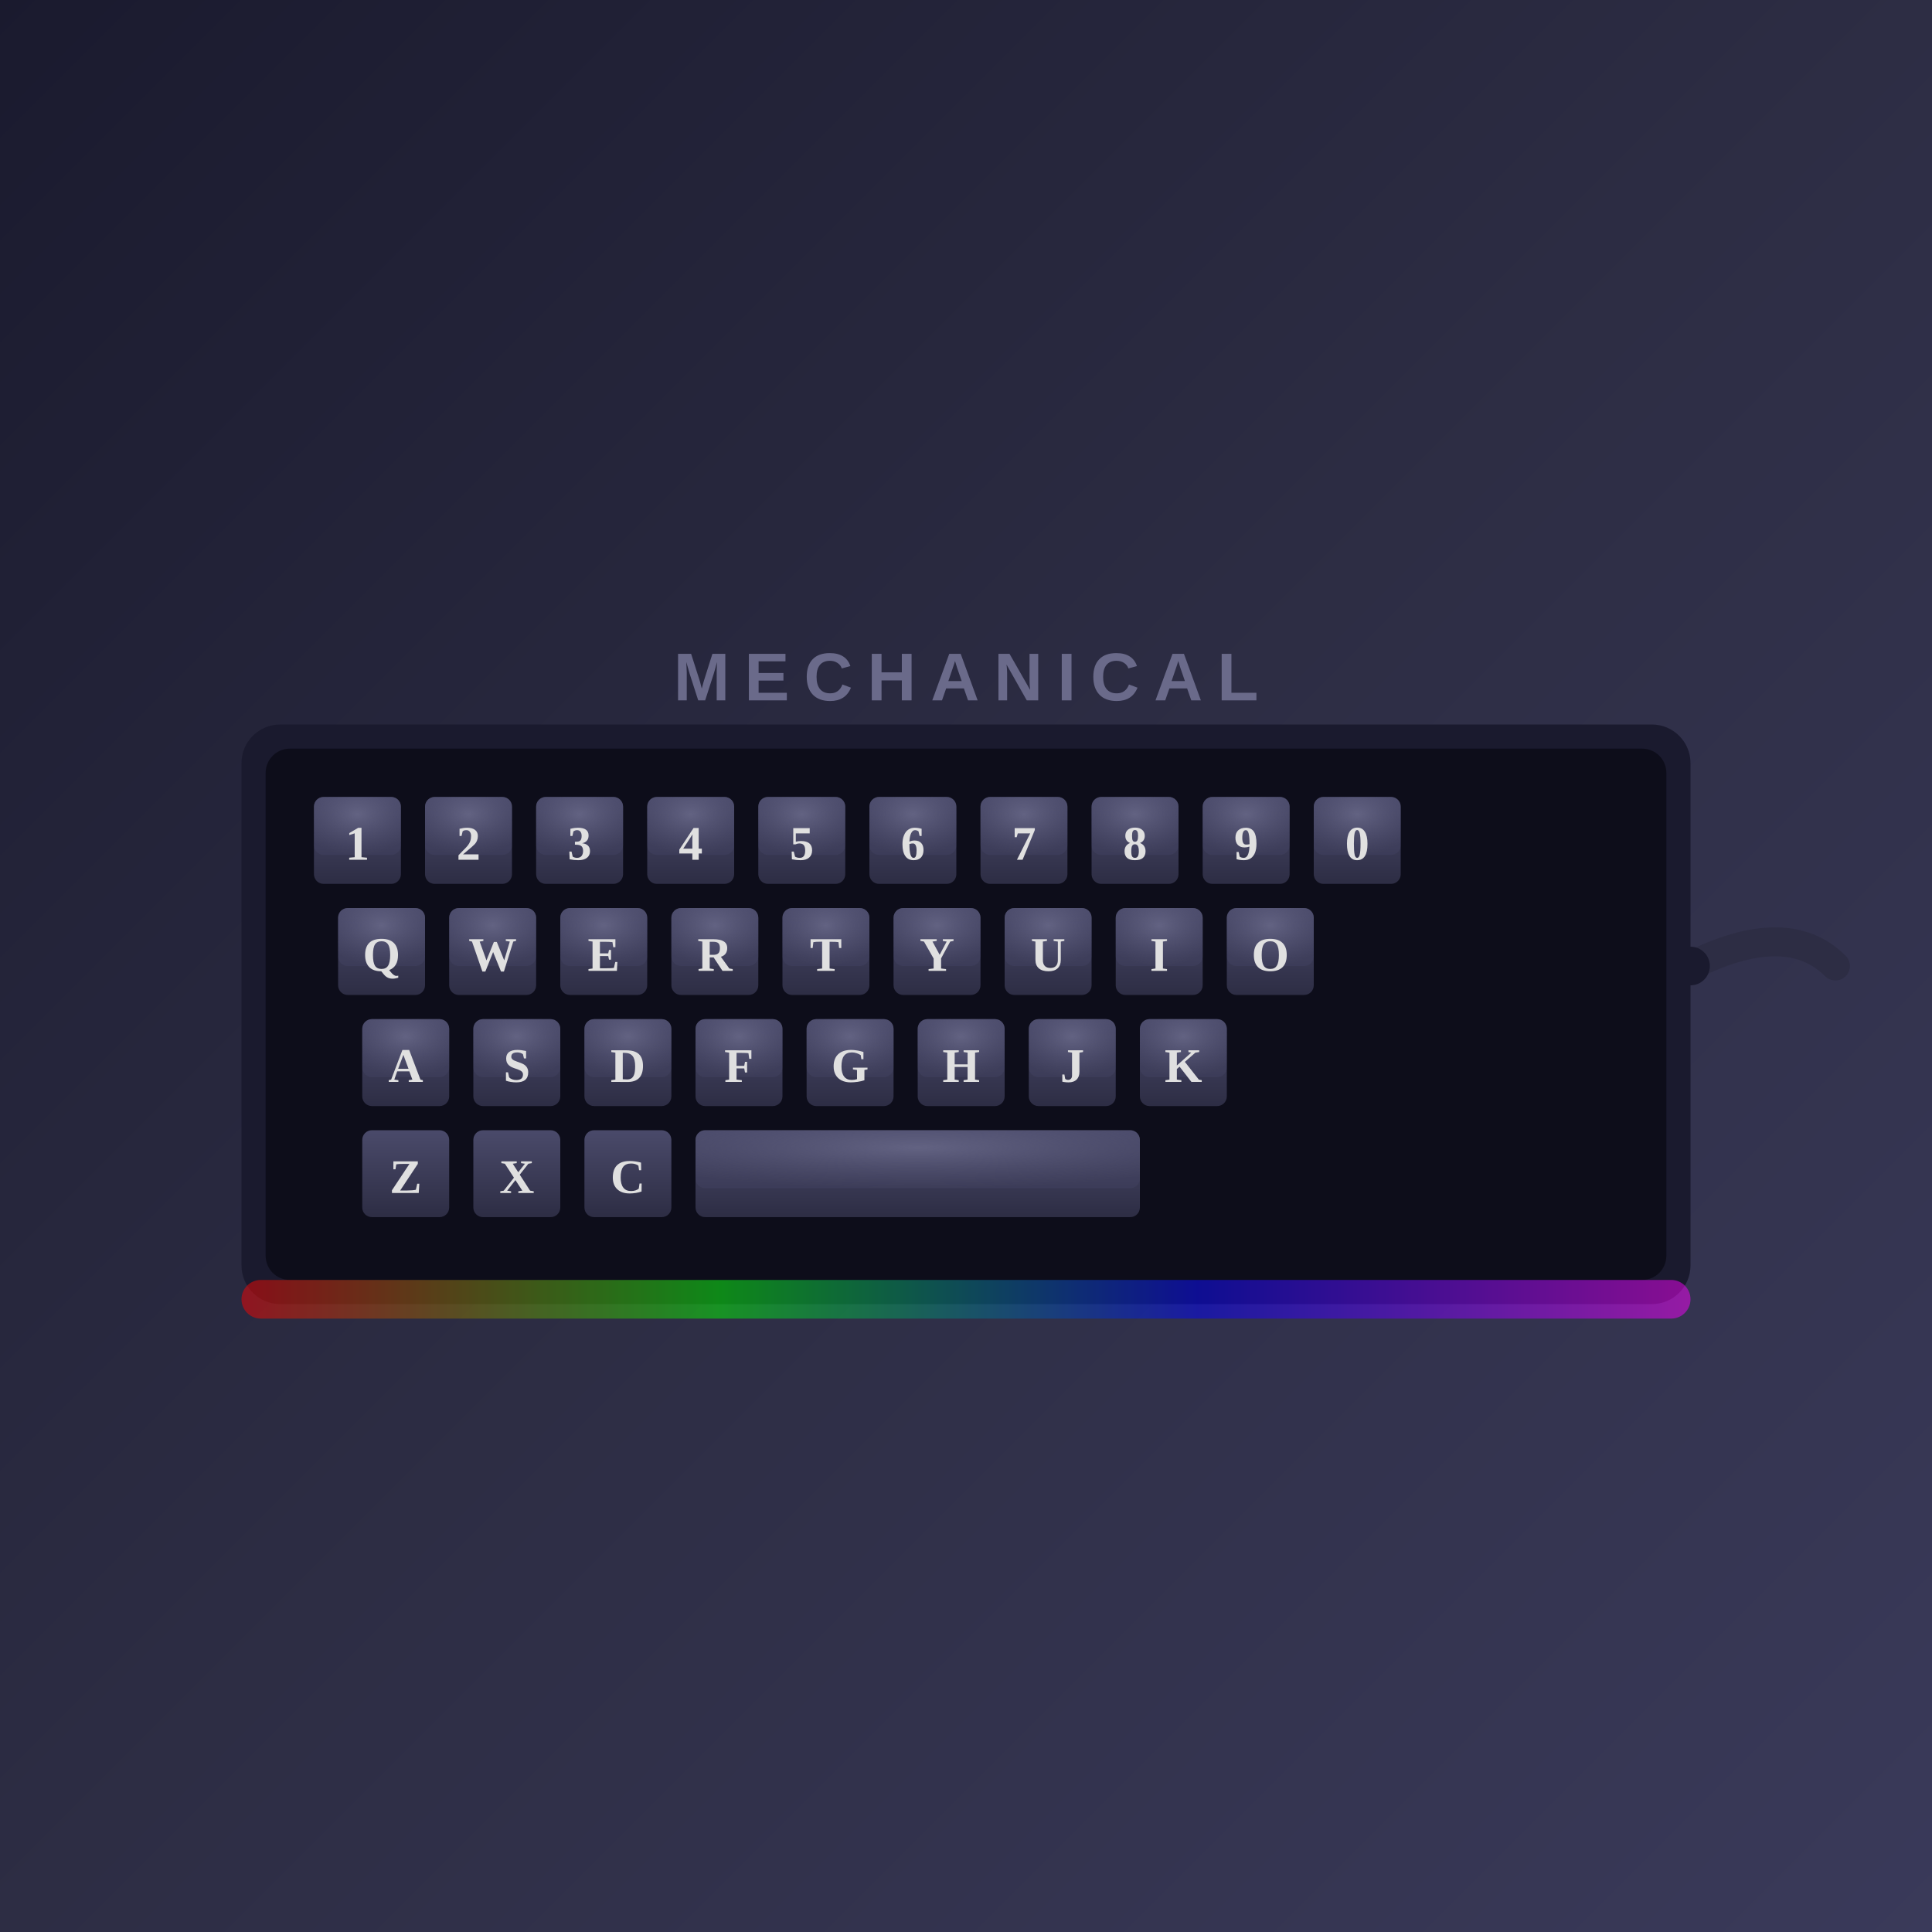
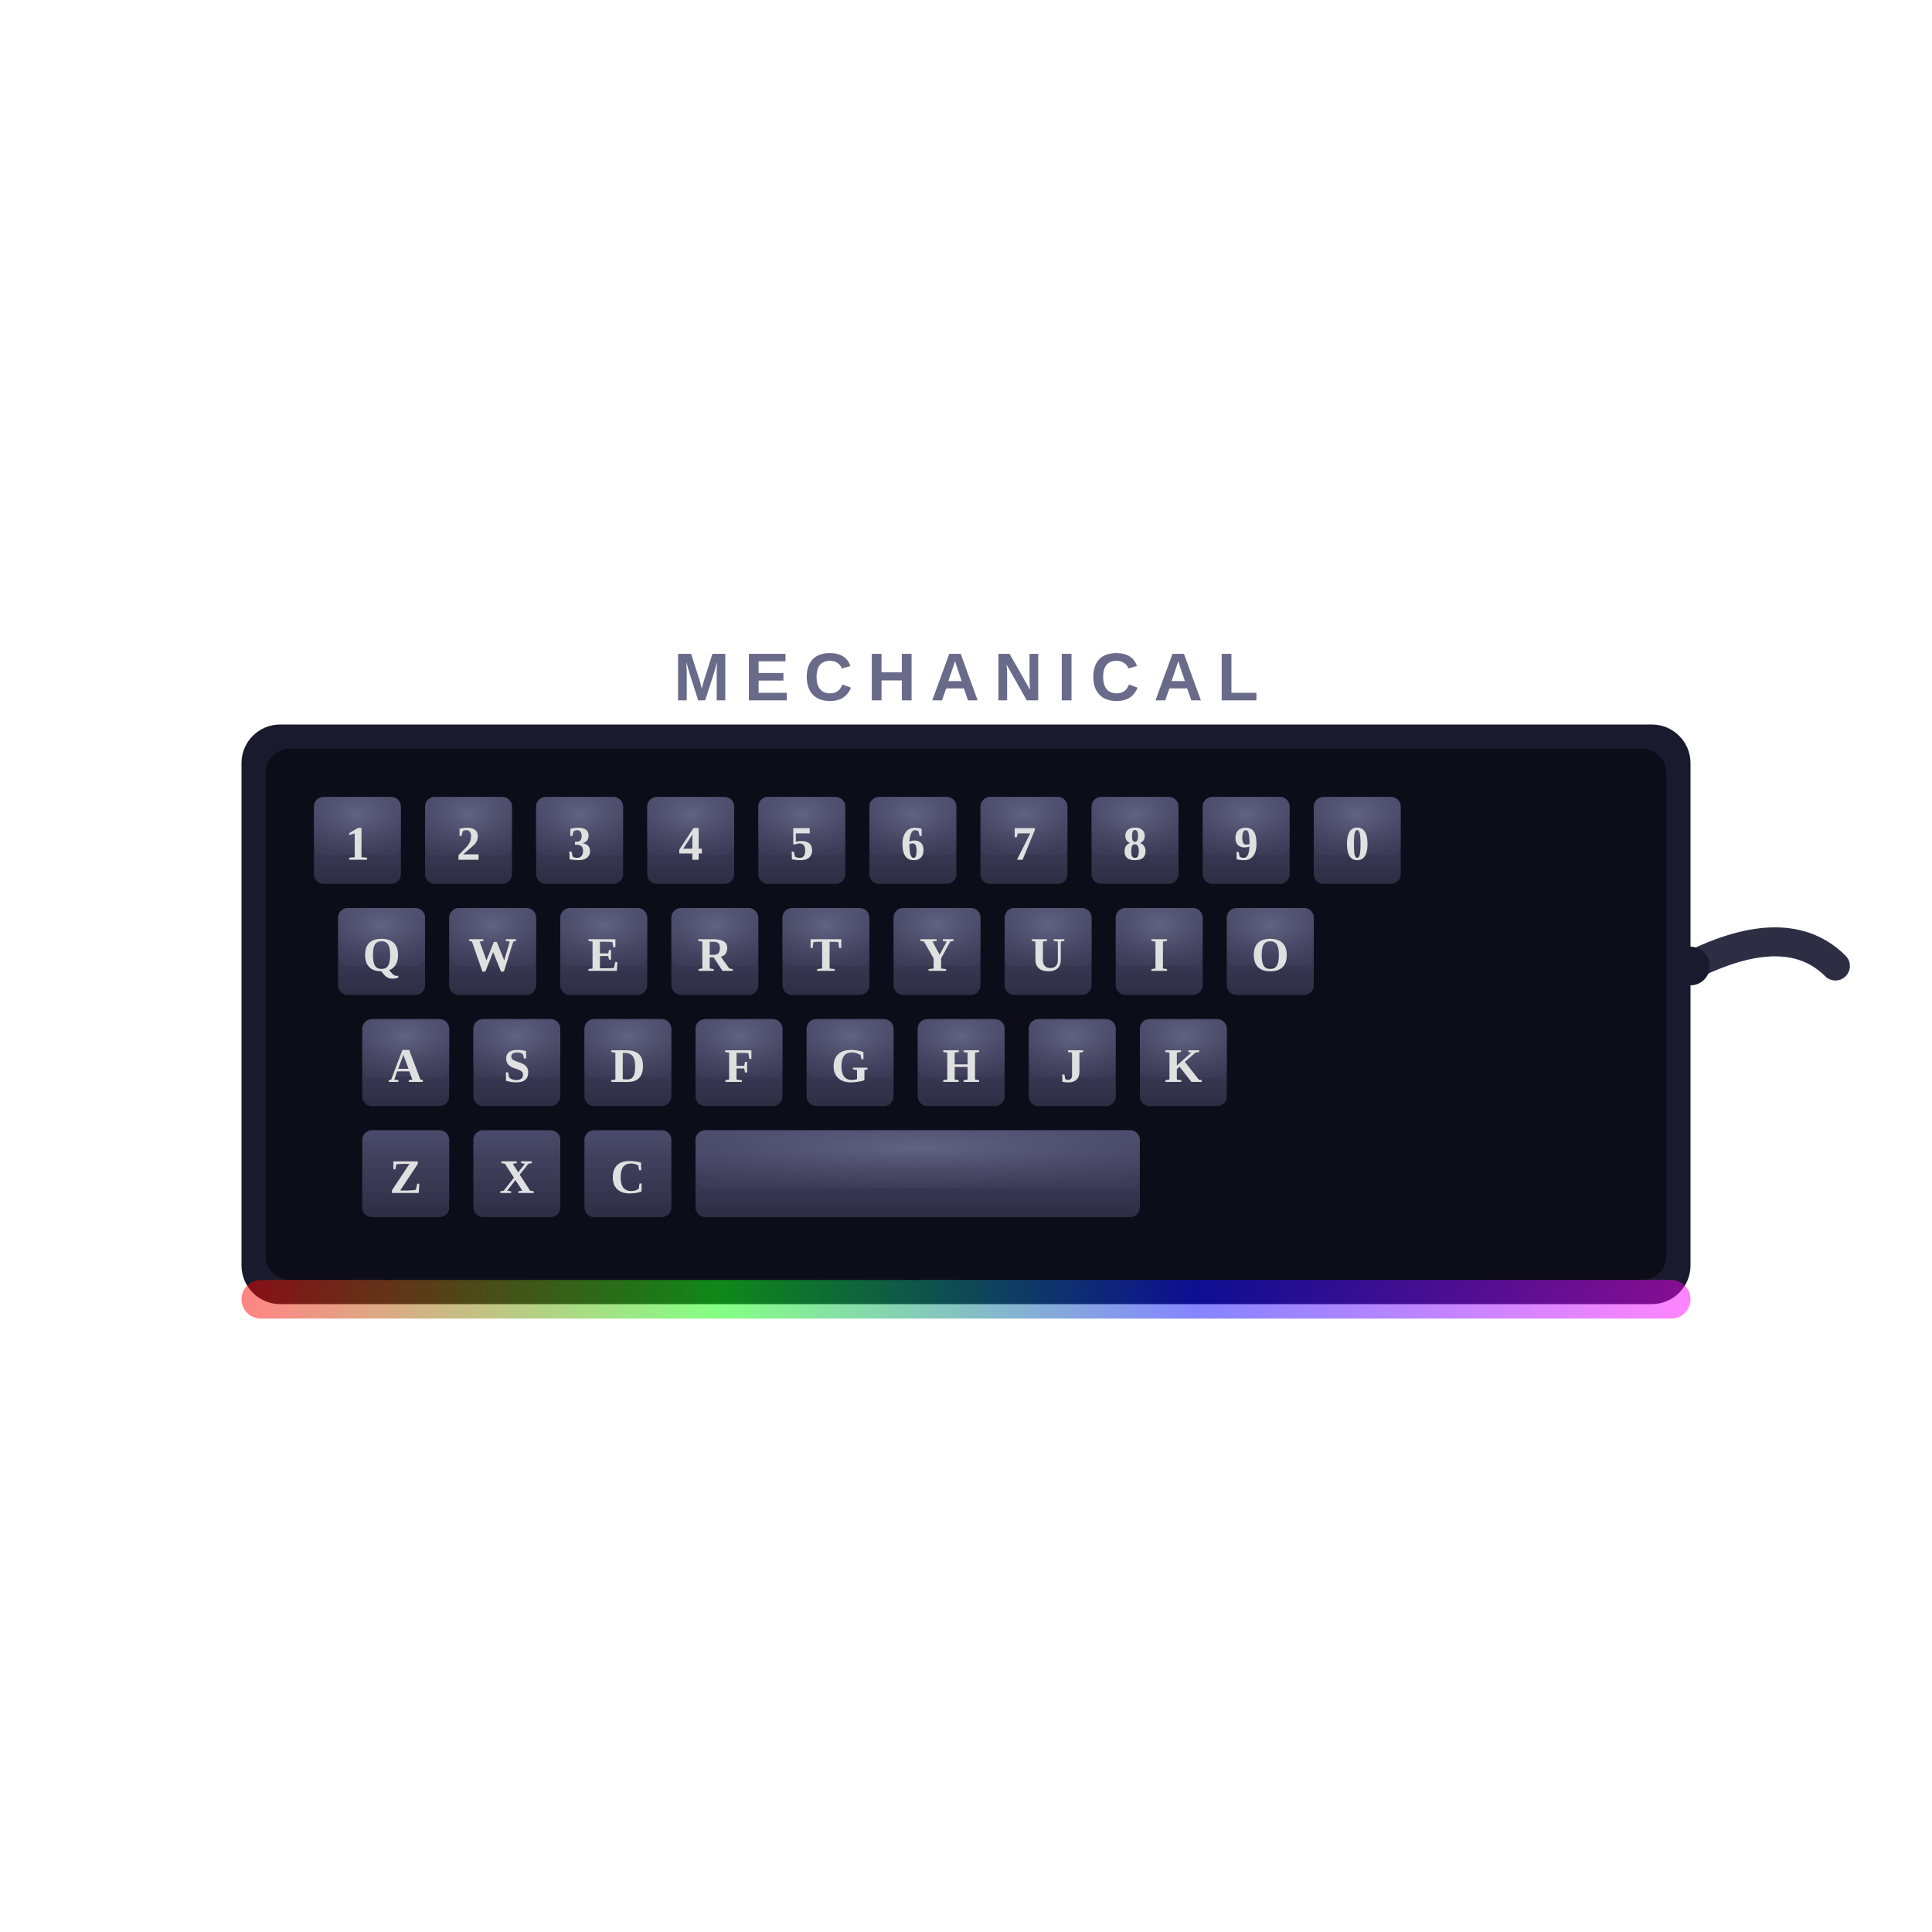
<svg xmlns="http://www.w3.org/2000/svg" width="400" height="400">
  <defs>
    <linearGradient id="keyboardGradient" x1="0%" y1="0%" x2="100%" y2="100%">
      <stop offset="0%" style="stop-color:#1a1a2e;stop-opacity:1" />
      <stop offset="50%" style="stop-color:#2d2d44;stop-opacity:1" />
      <stop offset="100%" style="stop-color:#3a3a5a;stop-opacity:1" />
    </linearGradient>
    <linearGradient id="keyGradient" x1="0%" y1="0%" x2="0%" y2="100%">
      <stop offset="0%" style="stop-color:#4a4a6a;stop-opacity:1" />
      <stop offset="100%" style="stop-color:#2d2d44;stop-opacity:1" />
    </linearGradient>
    <radialGradient id="keyLight" cx="50%" cy="30%" r="70%">
      <stop offset="0%" style="stop-color:#6a6a8a;stop-opacity:0.8" />
      <stop offset="100%" style="stop-color:#4a4a6a;stop-opacity:0.3" />
    </radialGradient>
    <linearGradient id="rgbGlow" x1="0%" y1="0%" x2="100%" y2="0%">
      <stop offset="0%" style="stop-color:#ff0000;stop-opacity:0.6" />
      <stop offset="33%" style="stop-color:#00ff00;stop-opacity:0.6" />
      <stop offset="66%" style="stop-color:#0000ff;stop-opacity:0.6" />
      <stop offset="100%" style="stop-color:#ff00ff;stop-opacity:0.6" />
    </linearGradient>
  </defs>
-   <rect width="400" height="400" fill="url(#keyboardGradient)" />
  <rect x="50" y="150" width="300" height="120" fill="#1a1a2e" rx="8" />
  <rect x="55" y="155" width="290" height="110" fill="#0d0d1a" rx="5" />
  <rect x="50" y="265" width="300" height="8" fill="url(#rgbGlow)" rx="4" opacity="0.8" />
  <g id="row1">
    <rect x="65" y="165" width="18" height="18" fill="url(#keyGradient)" rx="2" />
    <rect x="65" y="165" width="18" height="12" fill="url(#keyLight)" rx="2" />
    <text x="74" y="178" text-anchor="middle" fill="#e0e0e0" font-size="10" font-weight="bold">1</text>
    <rect x="88" y="165" width="18" height="18" fill="url(#keyGradient)" rx="2" />
    <rect x="88" y="165" width="18" height="12" fill="url(#keyLight)" rx="2" />
    <text x="97" y="178" text-anchor="middle" fill="#e0e0e0" font-size="10" font-weight="bold">2</text>
    <rect x="111" y="165" width="18" height="18" fill="url(#keyGradient)" rx="2" />
    <rect x="111" y="165" width="18" height="12" fill="url(#keyLight)" rx="2" />
    <text x="120" y="178" text-anchor="middle" fill="#e0e0e0" font-size="10" font-weight="bold">3</text>
    <rect x="134" y="165" width="18" height="18" fill="url(#keyGradient)" rx="2" />
    <rect x="134" y="165" width="18" height="12" fill="url(#keyLight)" rx="2" />
    <text x="143" y="178" text-anchor="middle" fill="#e0e0e0" font-size="10" font-weight="bold">4</text>
    <rect x="157" y="165" width="18" height="18" fill="url(#keyGradient)" rx="2" />
    <rect x="157" y="165" width="18" height="12" fill="url(#keyLight)" rx="2" />
    <text x="166" y="178" text-anchor="middle" fill="#e0e0e0" font-size="10" font-weight="bold">5</text>
    <rect x="180" y="165" width="18" height="18" fill="url(#keyGradient)" rx="2" />
    <rect x="180" y="165" width="18" height="12" fill="url(#keyLight)" rx="2" />
    <text x="189" y="178" text-anchor="middle" fill="#e0e0e0" font-size="10" font-weight="bold">6</text>
    <rect x="203" y="165" width="18" height="18" fill="url(#keyGradient)" rx="2" />
    <rect x="203" y="165" width="18" height="12" fill="url(#keyLight)" rx="2" />
    <text x="212" y="178" text-anchor="middle" fill="#e0e0e0" font-size="10" font-weight="bold">7</text>
    <rect x="226" y="165" width="18" height="18" fill="url(#keyGradient)" rx="2" />
    <rect x="226" y="165" width="18" height="12" fill="url(#keyLight)" rx="2" />
    <text x="235" y="178" text-anchor="middle" fill="#e0e0e0" font-size="10" font-weight="bold">8</text>
    <rect x="249" y="165" width="18" height="18" fill="url(#keyGradient)" rx="2" />
    <rect x="249" y="165" width="18" height="12" fill="url(#keyLight)" rx="2" />
    <text x="258" y="178" text-anchor="middle" fill="#e0e0e0" font-size="10" font-weight="bold">9</text>
    <rect x="272" y="165" width="18" height="18" fill="url(#keyGradient)" rx="2" />
    <rect x="272" y="165" width="18" height="12" fill="url(#keyLight)" rx="2" />
    <text x="281" y="178" text-anchor="middle" fill="#e0e0e0" font-size="10" font-weight="bold">0</text>
  </g>
  <g id="row2">
    <rect x="70" y="188" width="18" height="18" fill="url(#keyGradient)" rx="2" />
    <rect x="70" y="188" width="18" height="12" fill="url(#keyLight)" rx="2" />
    <text x="79" y="201" text-anchor="middle" fill="#e0e0e0" font-size="10" font-weight="bold">Q</text>
    <rect x="93" y="188" width="18" height="18" fill="url(#keyGradient)" rx="2" />
    <rect x="93" y="188" width="18" height="12" fill="url(#keyLight)" rx="2" />
    <text x="102" y="201" text-anchor="middle" fill="#e0e0e0" font-size="10" font-weight="bold">W</text>
    <rect x="116" y="188" width="18" height="18" fill="url(#keyGradient)" rx="2" />
    <rect x="116" y="188" width="18" height="12" fill="url(#keyLight)" rx="2" />
    <text x="125" y="201" text-anchor="middle" fill="#e0e0e0" font-size="10" font-weight="bold">E</text>
    <rect x="139" y="188" width="18" height="18" fill="url(#keyGradient)" rx="2" />
    <rect x="139" y="188" width="18" height="12" fill="url(#keyLight)" rx="2" />
    <text x="148" y="201" text-anchor="middle" fill="#e0e0e0" font-size="10" font-weight="bold">R</text>
    <rect x="162" y="188" width="18" height="18" fill="url(#keyGradient)" rx="2" />
    <rect x="162" y="188" width="18" height="12" fill="url(#keyLight)" rx="2" />
    <text x="171" y="201" text-anchor="middle" fill="#e0e0e0" font-size="10" font-weight="bold">T</text>
    <rect x="185" y="188" width="18" height="18" fill="url(#keyGradient)" rx="2" />
    <rect x="185" y="188" width="18" height="12" fill="url(#keyLight)" rx="2" />
    <text x="194" y="201" text-anchor="middle" fill="#e0e0e0" font-size="10" font-weight="bold">Y</text>
    <rect x="208" y="188" width="18" height="18" fill="url(#keyGradient)" rx="2" />
    <rect x="208" y="188" width="18" height="12" fill="url(#keyLight)" rx="2" />
    <text x="217" y="201" text-anchor="middle" fill="#e0e0e0" font-size="10" font-weight="bold">U</text>
    <rect x="231" y="188" width="18" height="18" fill="url(#keyGradient)" rx="2" />
    <rect x="231" y="188" width="18" height="12" fill="url(#keyLight)" rx="2" />
    <text x="240" y="201" text-anchor="middle" fill="#e0e0e0" font-size="10" font-weight="bold">I</text>
    <rect x="254" y="188" width="18" height="18" fill="url(#keyGradient)" rx="2" />
    <rect x="254" y="188" width="18" height="12" fill="url(#keyLight)" rx="2" />
    <text x="263" y="201" text-anchor="middle" fill="#e0e0e0" font-size="10" font-weight="bold">O</text>
  </g>
  <g id="row3">
    <rect x="75" y="211" width="18" height="18" fill="url(#keyGradient)" rx="2" />
    <rect x="75" y="211" width="18" height="12" fill="url(#keyLight)" rx="2" />
    <text x="84" y="224" text-anchor="middle" fill="#e0e0e0" font-size="10" font-weight="bold">A</text>
    <rect x="98" y="211" width="18" height="18" fill="url(#keyGradient)" rx="2" />
    <rect x="98" y="211" width="18" height="12" fill="url(#keyLight)" rx="2" />
    <text x="107" y="224" text-anchor="middle" fill="#e0e0e0" font-size="10" font-weight="bold">S</text>
    <rect x="121" y="211" width="18" height="18" fill="url(#keyGradient)" rx="2" />
    <rect x="121" y="211" width="18" height="12" fill="url(#keyLight)" rx="2" />
    <text x="130" y="224" text-anchor="middle" fill="#e0e0e0" font-size="10" font-weight="bold">D</text>
    <rect x="144" y="211" width="18" height="18" fill="url(#keyGradient)" rx="2" />
    <rect x="144" y="211" width="18" height="12" fill="url(#keyLight)" rx="2" />
    <text x="153" y="224" text-anchor="middle" fill="#e0e0e0" font-size="10" font-weight="bold">F</text>
    <rect x="167" y="211" width="18" height="18" fill="url(#keyGradient)" rx="2" />
    <rect x="167" y="211" width="18" height="12" fill="url(#keyLight)" rx="2" />
    <text x="176" y="224" text-anchor="middle" fill="#e0e0e0" font-size="10" font-weight="bold">G</text>
    <rect x="190" y="211" width="18" height="18" fill="url(#keyGradient)" rx="2" />
    <rect x="190" y="211" width="18" height="12" fill="url(#keyLight)" rx="2" />
    <text x="199" y="224" text-anchor="middle" fill="#e0e0e0" font-size="10" font-weight="bold">H</text>
    <rect x="213" y="211" width="18" height="18" fill="url(#keyGradient)" rx="2" />
    <rect x="213" y="211" width="18" height="12" fill="url(#keyLight)" rx="2" />
    <text x="222" y="224" text-anchor="middle" fill="#e0e0e0" font-size="10" font-weight="bold">J</text>
    <rect x="236" y="211" width="18" height="18" fill="url(#keyGradient)" rx="2" />
    <rect x="236" y="211" width="18" height="12" fill="url(#keyLight)" rx="2" />
    <text x="245" y="224" text-anchor="middle" fill="#e0e0e0" font-size="10" font-weight="bold">K</text>
  </g>
  <g id="row4">
    <rect x="75" y="234" width="18" height="18" fill="url(#keyGradient)" rx="2" />
    <text x="84" y="247" text-anchor="middle" fill="#e0e0e0" font-size="10" font-weight="bold">Z</text>
    <rect x="98" y="234" width="18" height="18" fill="url(#keyGradient)" rx="2" />
    <text x="107" y="247" text-anchor="middle" fill="#e0e0e0" font-size="10" font-weight="bold">X</text>
    <rect x="121" y="234" width="18" height="18" fill="url(#keyGradient)" rx="2" />
    <text x="130" y="247" text-anchor="middle" fill="#e0e0e0" font-size="10" font-weight="bold">C</text>
    <rect x="144" y="234" width="92" height="18" fill="url(#keyGradient)" rx="2" />
    <rect x="144" y="234" width="92" height="12" fill="url(#keyLight)" rx="2" />
  </g>
  <text x="200" y="145" text-anchor="middle" fill="#6a6a8a" font-size="14" font-family="Arial" font-weight="bold" letter-spacing="3">MECHANICAL</text>
  <path d="M 350 200 Q 370 190, 380 200" stroke="#2d2d44" stroke-width="6" fill="none" stroke-linecap="round" />
  <circle cx="350" cy="200" r="4" fill="#1a1a2e" />
</svg>
